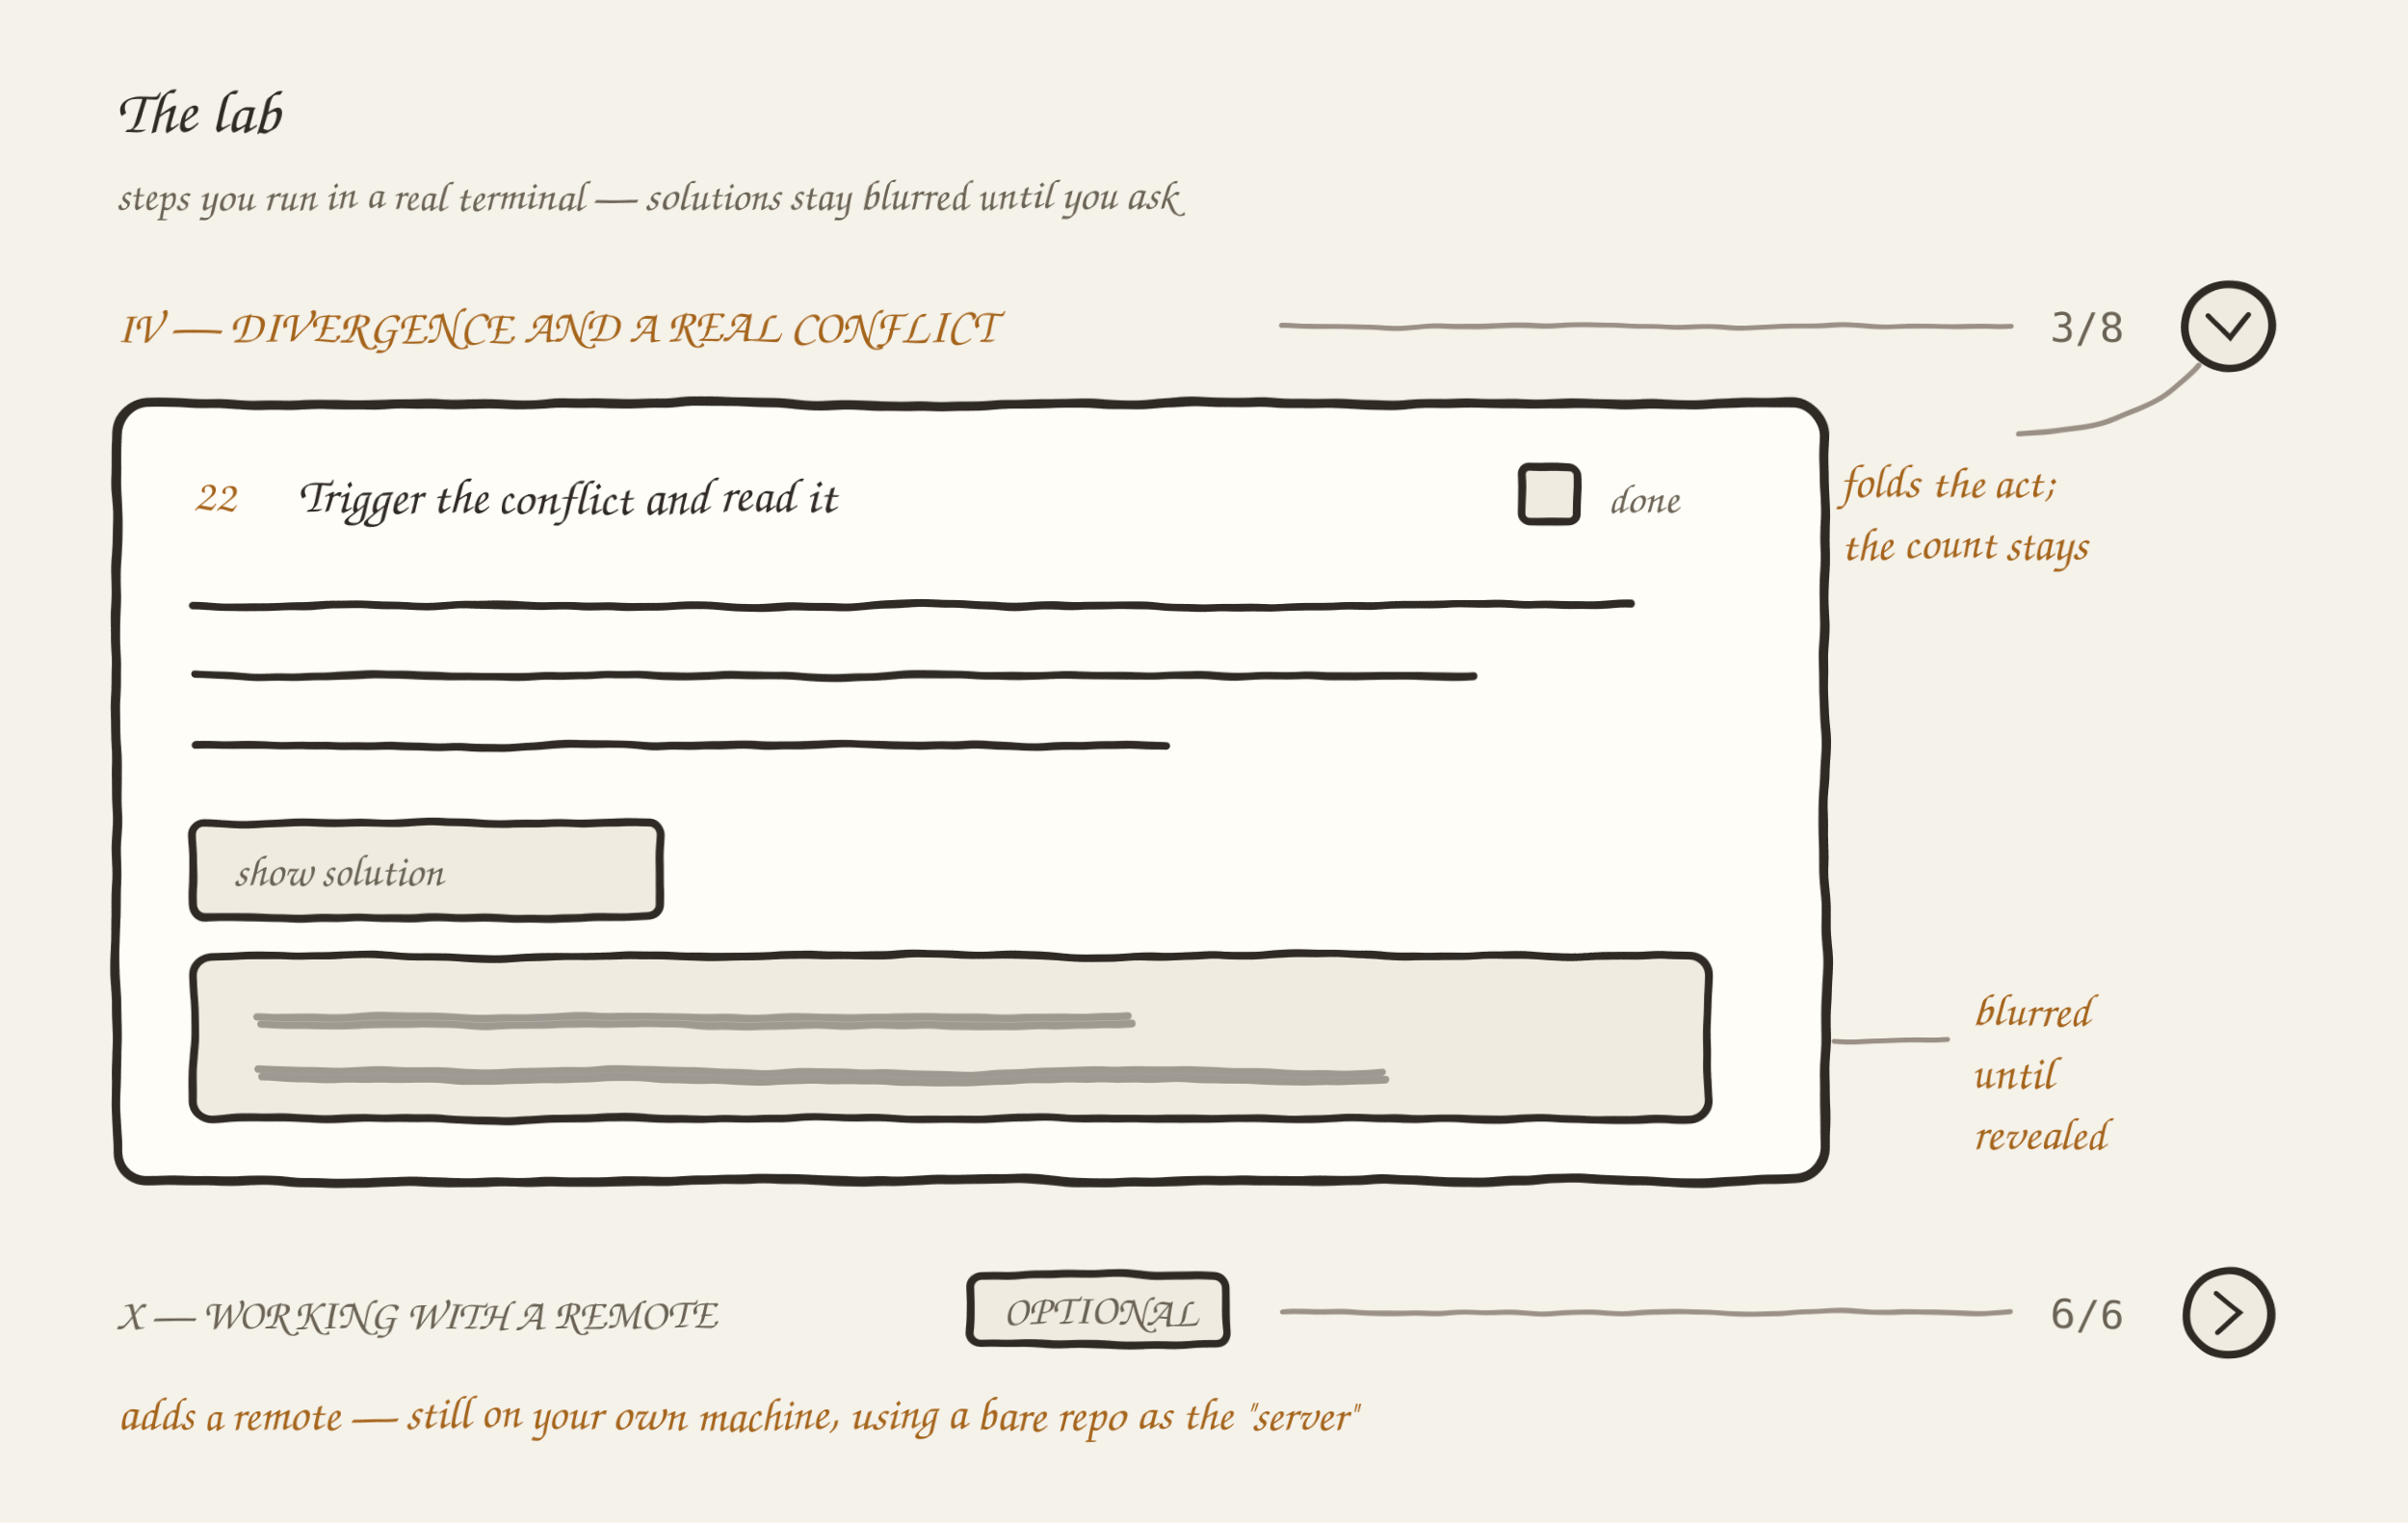
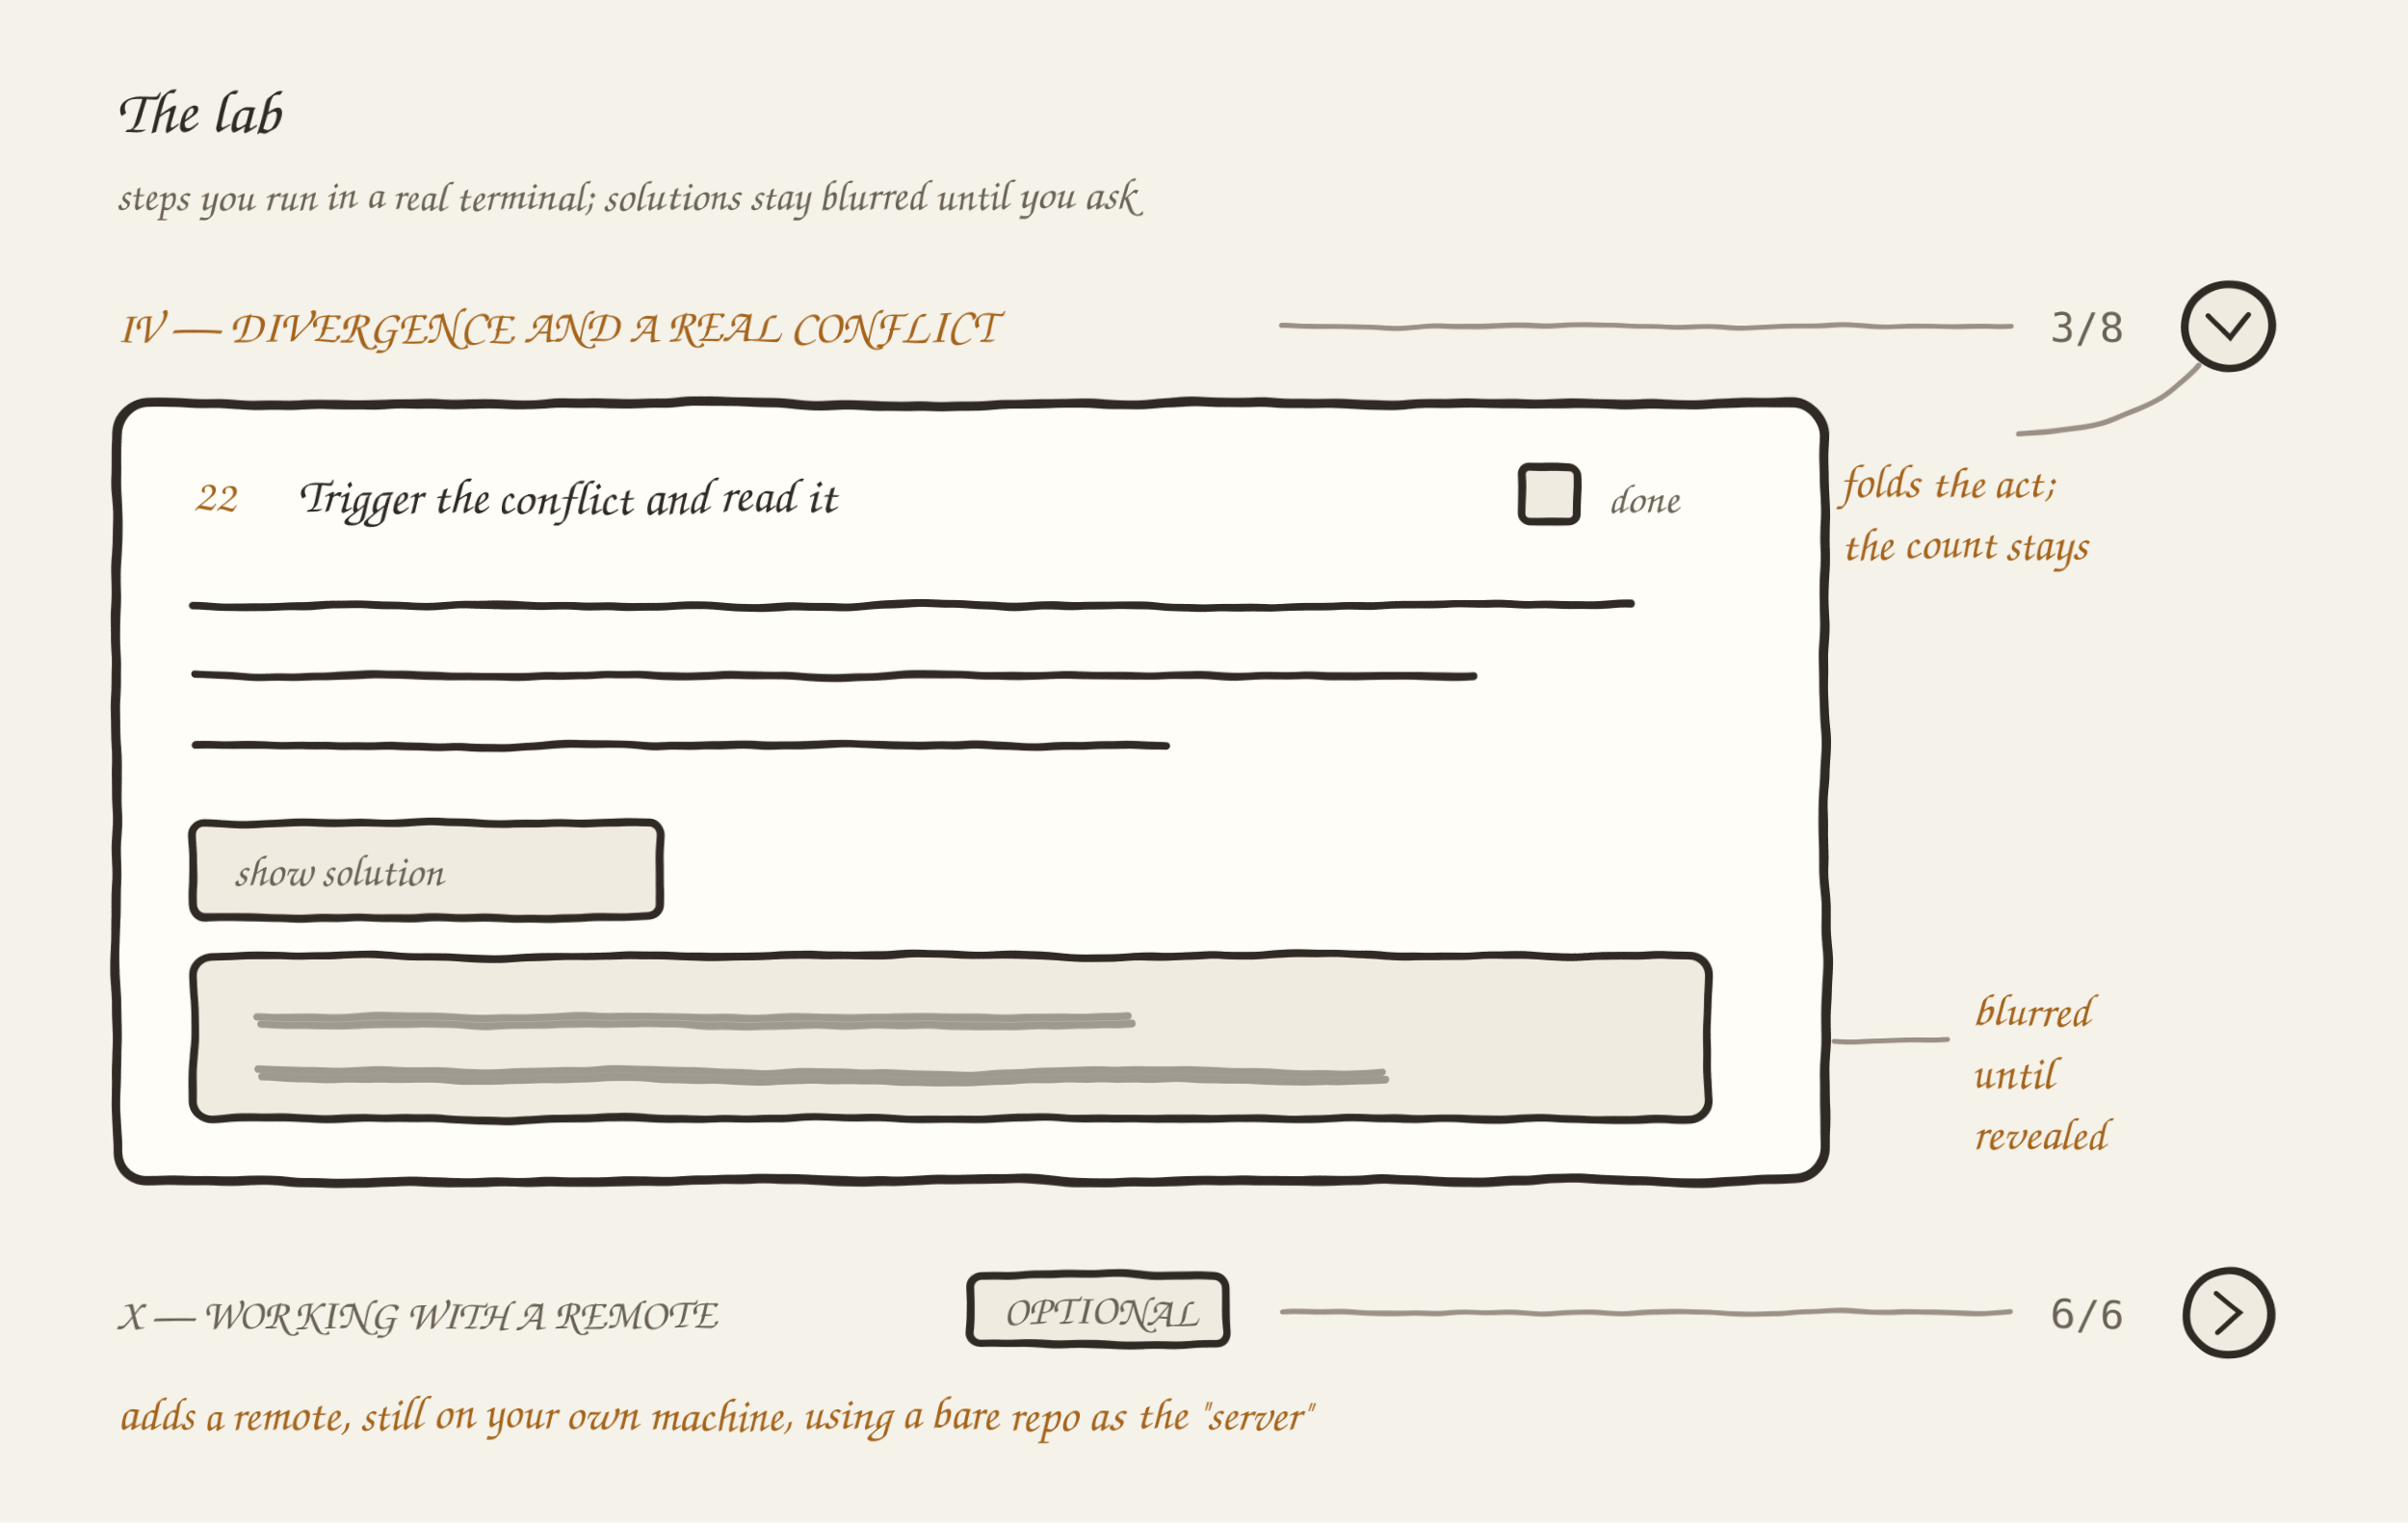
<svg xmlns="http://www.w3.org/2000/svg" viewBox="0 0 620 392" width="620" height="392" role="img" aria-label="Sketch of a lab step">
  <defs>
    <filter id="rough" x="-5%" y="-5%" width="110%" height="110%">
      <feTurbulence type="fractalNoise" baseFrequency="0.035" numOctaves="3" seed="11" result="n" />
      <feDisplacementMap in="SourceGraphic" in2="n" scale="2.2" xChannelSelector="R" yChannelSelector="G" />
    </filter>
  </defs>
  <style>
    .ink   { fill:none; stroke:#2f2a24; stroke-width:2; stroke-linecap:round; stroke-linejoin:round; }
    .thin  { fill:none; stroke:#2f2a24; stroke-width:1.3; stroke-linecap:round; }
    .fade  { fill:none; stroke:#9a9086; stroke-width:1.3; stroke-linecap:round; }
    .fill  { fill:#f0ebe0; stroke:#2f2a24; stroke-width:2; }
    .amber { fill:#e0a458; stroke:#2f2a24; stroke-width:1.5; }
    .green { fill:#7fb069; stroke:#2f2a24; stroke-width:1.5; }
    .rust  { fill:#c0674f; stroke:#2f2a24; stroke-width:1.5; }
    .paper { fill:#fffdf7; stroke:#2f2a24; stroke-width:2.4; }
    text   { font-family:'Comic Sans MS','Bradley Hand','Segoe Print','Chalkboard SE',cursive; fill:#2f2a24; }
    .t     { font-size:13px; }
    .s     { font-size:11px; fill:#6a6355; }
    .lbl   { font-size:12px; fill:#a5641b; }
    .mono  { font-family:ui-monospace,Menlo,Consolas,monospace; font-size:10.5px; fill:#6a6355; }
    .head  { font-size:16px; }
  </style>
  <rect width="620" height="392" fill="#f5f2ea" />
  <g filter="url(#rough)">
    <text class="head" x="30" y="34">The lab</text>
-     <text class="s" x="30" y="54">steps you run in a real terminal — solutions stay blurred until you ask</text>
+     <text class="s" x="30" y="54">steps you run in a real terminal; solutions stay blurred until you ask</text>
    <text class="lbl" x="30" y="88">IV — DIVERGENCE AND A REAL CONFLICT</text>
    <line class="fade" x1="330" y1="84" x2="518" y2="84" />
    <text class="mono" x="528" y="88">3/8</text>
    <circle class="fill" cx="574" cy="84" r="11" />
    <path class="thin" d="M569 81 L574 87 L579 81" />
    <path class="fade" d="M520 112 C 542 112, 558 104, 566 94" />
    <text class="lbl" x="474" y="128">folds the act;</text>
    <text class="lbl" x="474" y="144">the count stays</text>
    <rect class="paper" x="30" y="104" width="440" height="200" rx="8" />
    <text class="lbl" x="50" y="132">22</text>
    <text class="t" x="76" y="132">Trigger the conflict and read it</text>
    <rect class="fill" x="392" y="120" width="14" height="14" rx="2" />
    <text class="s" x="414" y="132">done</text>
    <line class="ink" x1="50" y1="156" x2="420" y2="156" />
    <line class="ink" x1="50" y1="174" x2="380" y2="174" />
    <line class="ink" x1="50" y1="192" x2="300" y2="192" />
    <rect class="fill" x="50" y="212" width="120" height="24" rx="3" />
    <text class="s" x="60" y="228">show solution</text>
    <rect class="fill" x="50" y="246" width="390" height="42" rx="5" />
    <g opacity="0.42">
      <line class="ink" x1="66" y1="262" x2="290" y2="262" />
      <line class="ink" x1="67" y1="264" x2="291" y2="264" />
      <line class="ink" x1="66" y1="276" x2="356" y2="276" />
      <line class="ink" x1="67" y1="278" x2="357" y2="278" />
    </g>
    <path class="fade" d="M502 268 C 490 268, 480 268, 472 268" />
    <text class="lbl" x="508" y="264">blurred</text>
    <text class="lbl" x="508" y="280">until</text>
    <text class="lbl" x="508" y="296">revealed</text>
    <text class="s" x="30" y="342">X — WORKING WITH A REMOTE</text>
    <rect class="fill" x="250" y="328" width="66" height="18" rx="3" />
    <text class="s" x="258" y="341">OPTIONAL</text>
    <line class="fade" x1="330" y1="338" x2="518" y2="338" />
    <text class="mono" x="528" y="342">6/6</text>
    <circle class="fill" cx="574" cy="338" r="11" />
    <path class="thin" d="M571 333 L577 338 L571 343" />
-     <text class="lbl" x="30" y="368">adds a remote — still on your own machine, using a bare repo as the "server"</text>
+     <text class="lbl" x="30" y="368">adds a remote, still on your own machine, using a bare repo as the "server"</text>
  </g>
</svg>
